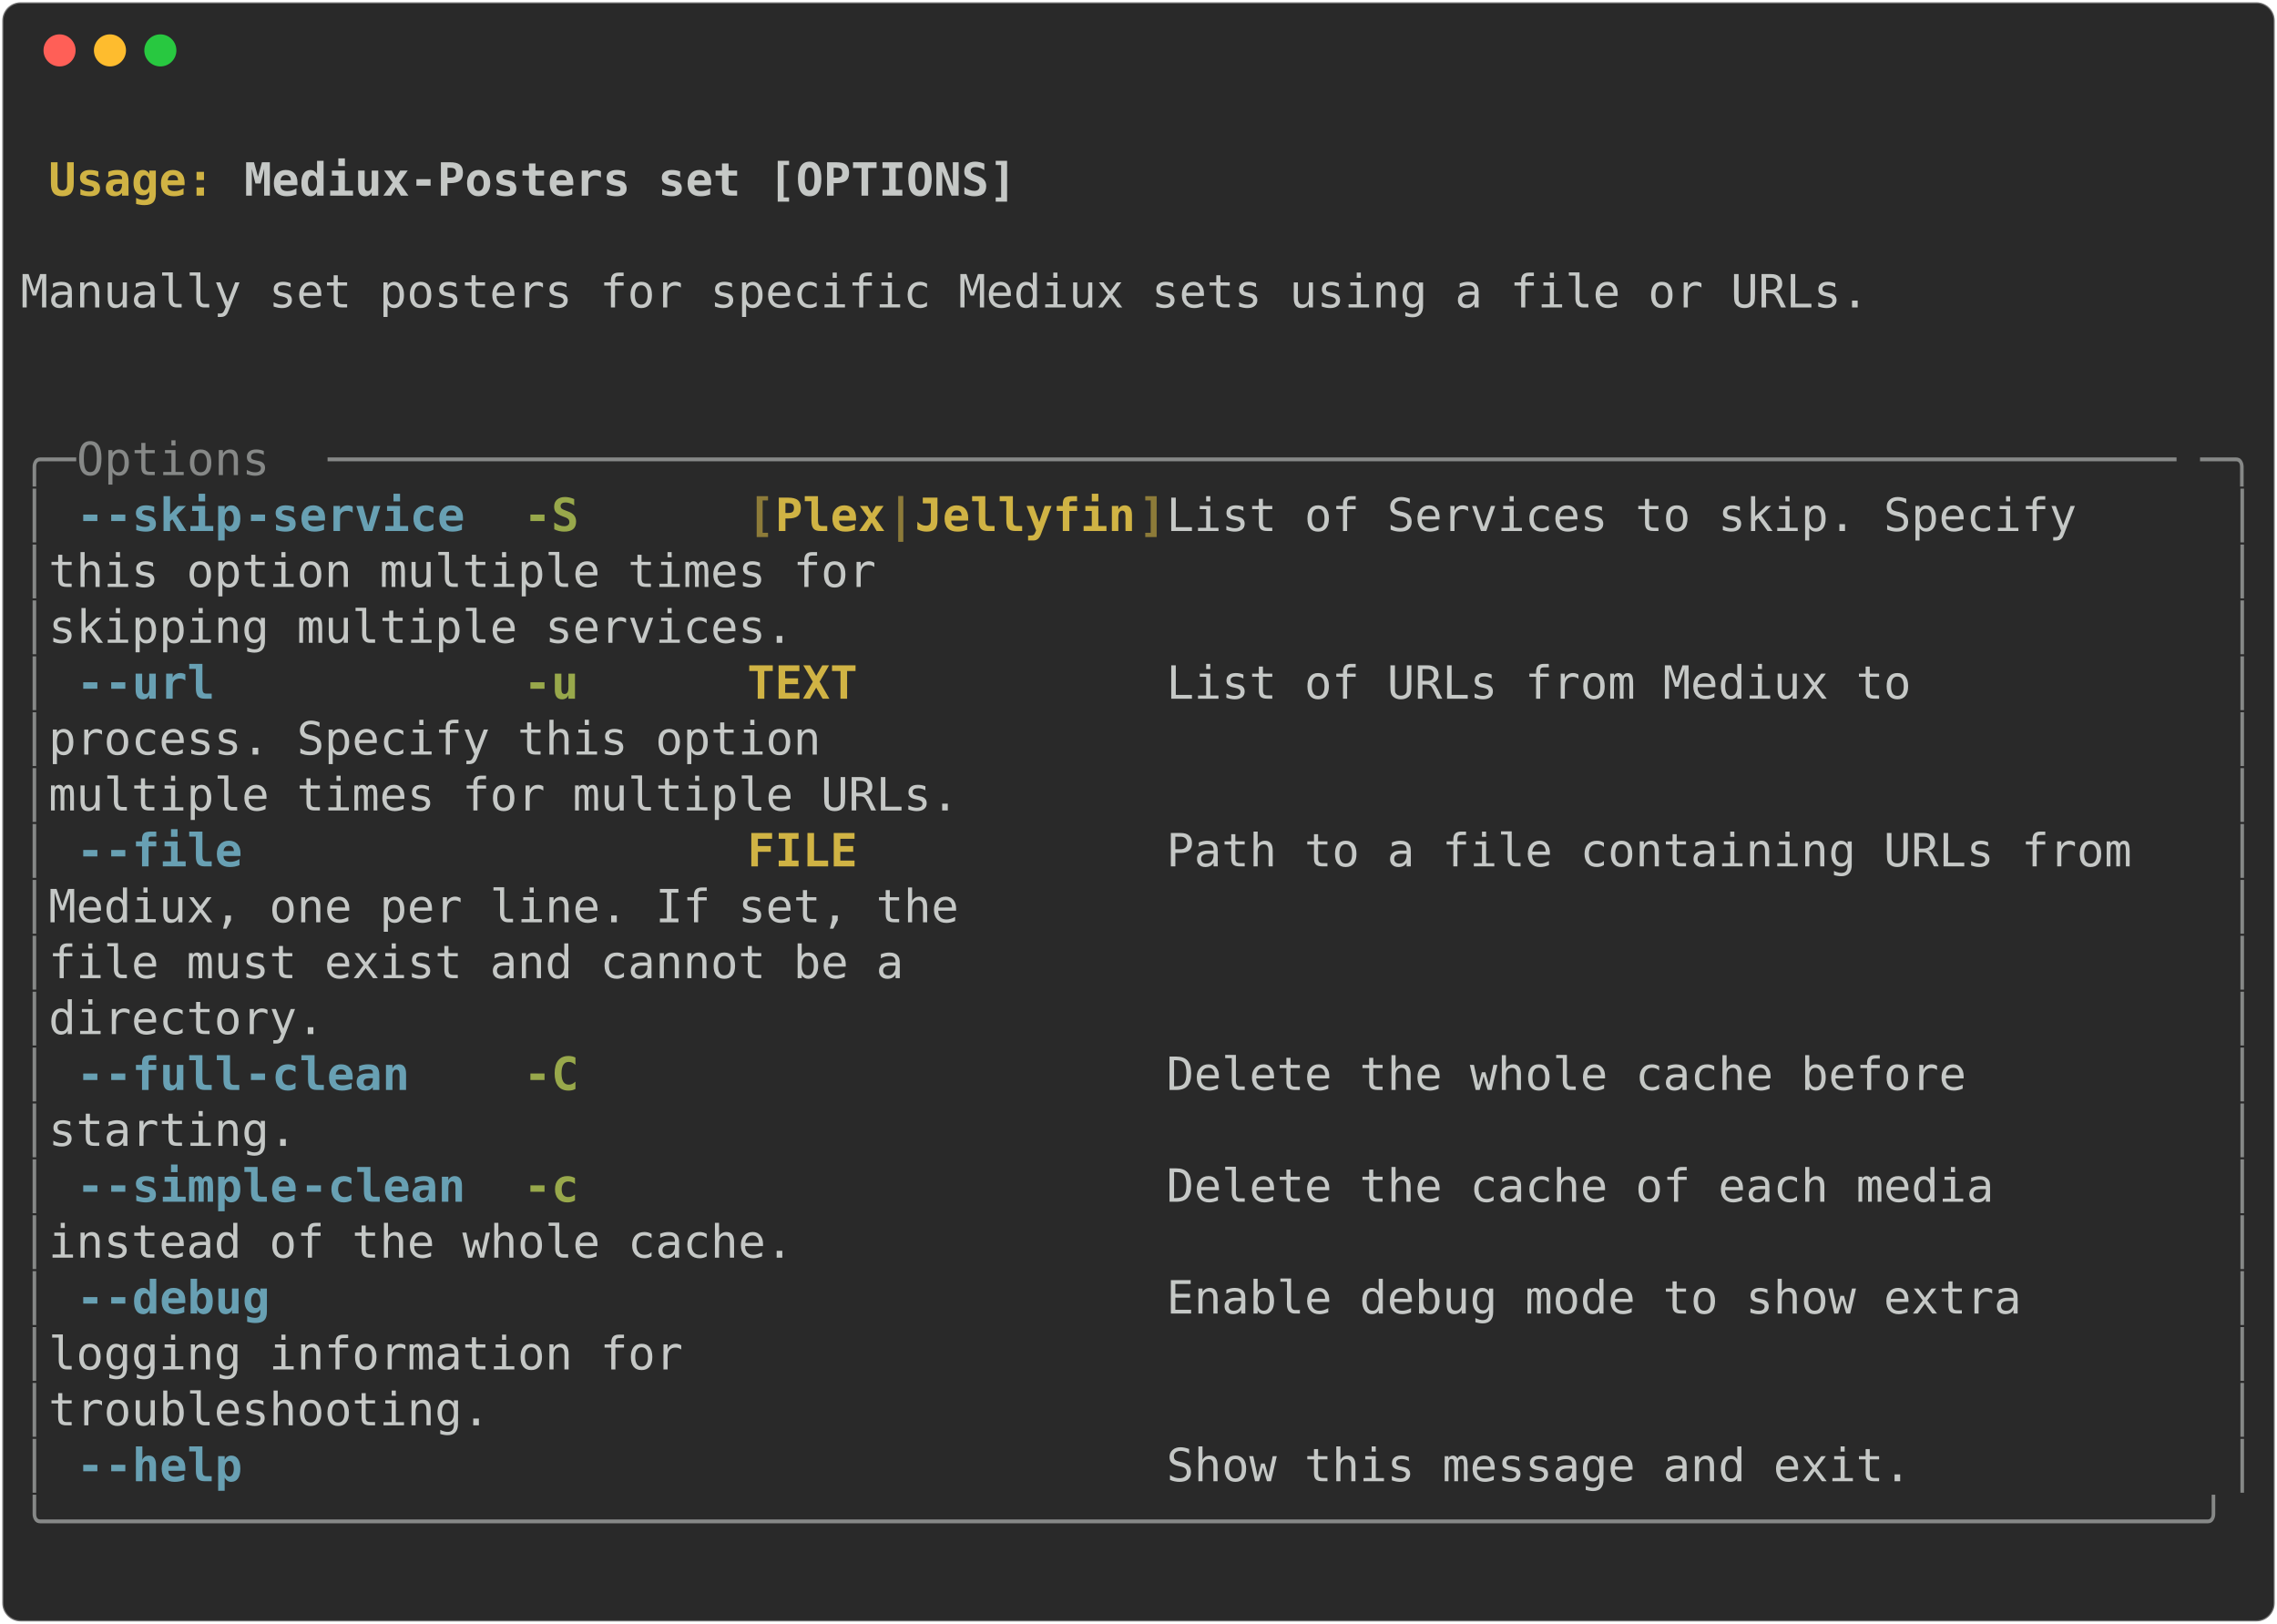
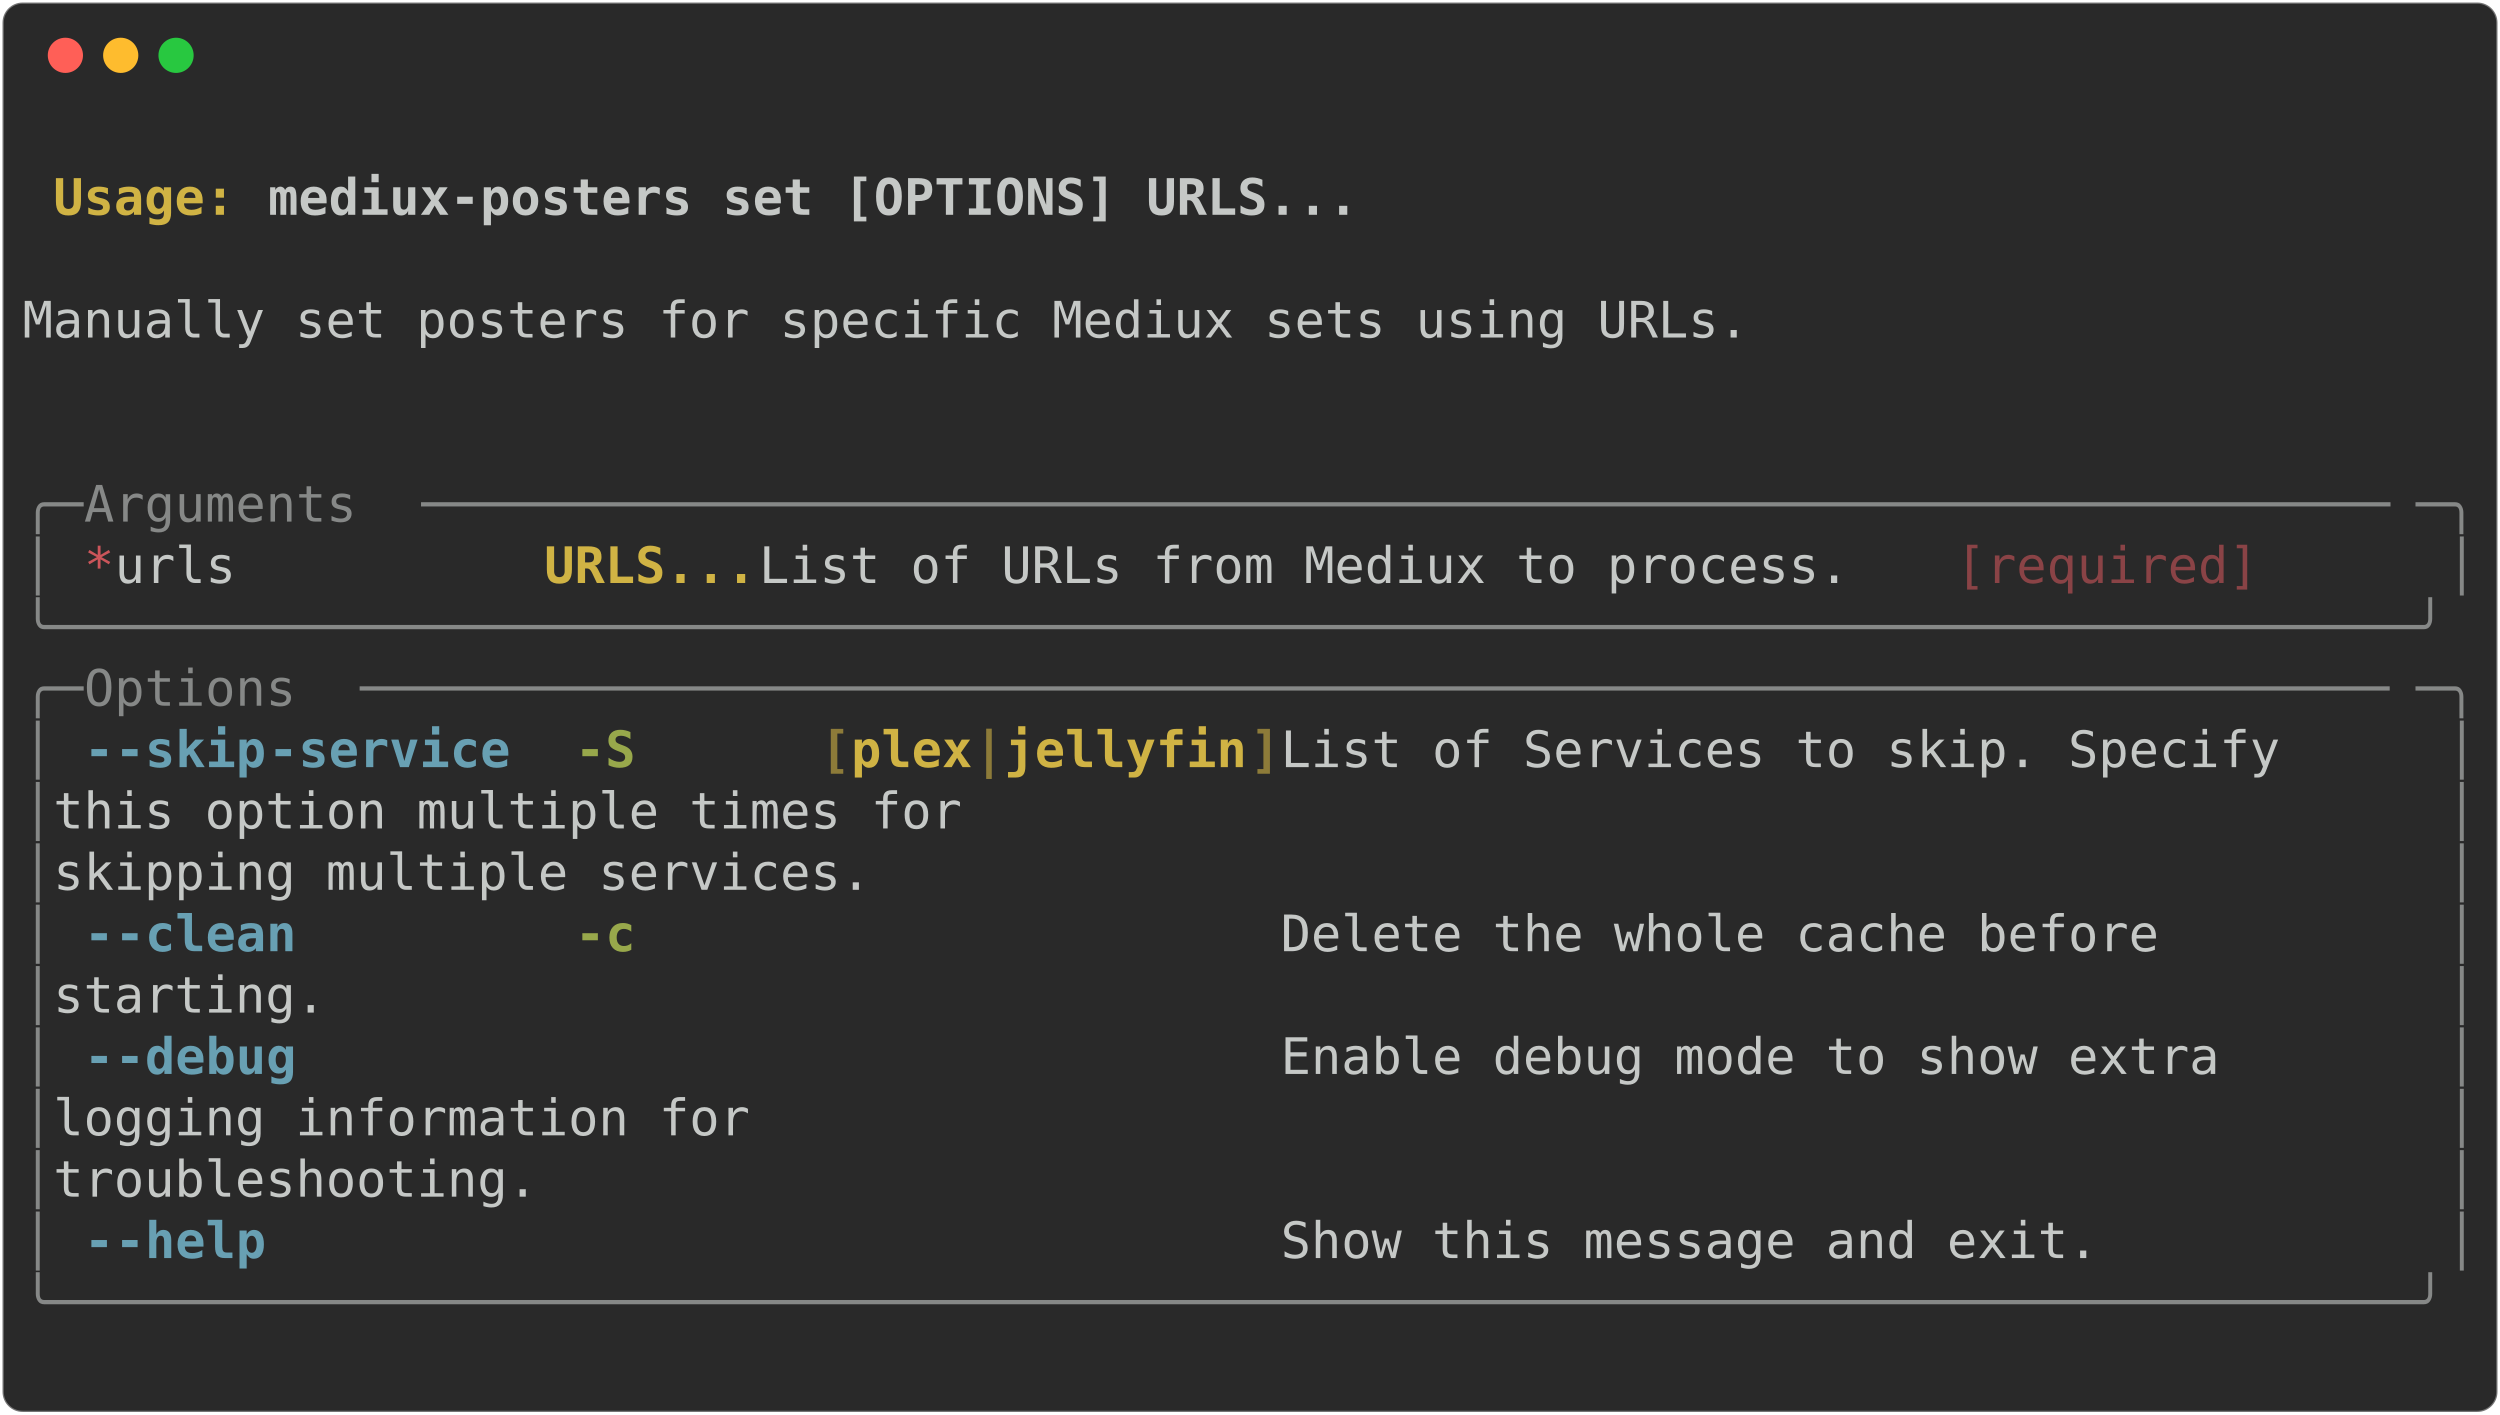
- <svg xmlns="http://www.w3.org/2000/svg" class="rich-terminal" viewBox="0 0 994 708.8">
+ <svg xmlns="http://www.w3.org/2000/svg" class="rich-terminal" viewBox="0 0 994 562.4">
  <style>

    @font-face {
        font-family: "Fira Code";
        src: local("FiraCode-Regular"),
                url("https://cdnjs.cloudflare.com/ajax/libs/firacode/6.2.0/woff2/FiraCode-Regular.woff2") format("woff2"),
                url("https://cdnjs.cloudflare.com/ajax/libs/firacode/6.2.0/woff/FiraCode-Regular.woff") format("woff");
        font-style: normal;
        font-weight: 400;
    }
    @font-face {
        font-family: "Fira Code";
        src: local("FiraCode-Bold"),
                url("https://cdnjs.cloudflare.com/ajax/libs/firacode/6.2.0/woff2/FiraCode-Bold.woff2") format("woff2"),
                url("https://cdnjs.cloudflare.com/ajax/libs/firacode/6.2.0/woff/FiraCode-Bold.woff") format("woff");
        font-style: bold;
        font-weight: 700;
    }

-     .terminal-50896356-matrix {
+     .terminal-3429121633-matrix {
        font-family: Fira Code, monospace;
        font-size: 20px;
        line-height: 24.4px;
        font-variant-east-asian: full-width;
    }

-     .terminal-50896356-title {
+     .terminal-3429121633-title {
        font-size: 18px;
        font-weight: bold;
        font-family: arial;
    }

-     .terminal-50896356-r1 { fill: #c5c8c6;font-weight: bold }
- .terminal-50896356-r2 { fill: #c5c8c6 }
- .terminal-50896356-r3 { fill: #d0b344;font-weight: bold }
- .terminal-50896356-r4 { fill: #868887 }
- .terminal-50896356-r5 { fill: #68a0b3;font-weight: bold }
- .terminal-50896356-r6 { fill: #98a84b;font-weight: bold }
- .terminal-50896356-r7 { fill: #8d7b39;font-weight: bold }
+     .terminal-3429121633-r1 { fill: #c5c8c6;font-weight: bold }
+ .terminal-3429121633-r2 { fill: #c5c8c6 }
+ .terminal-3429121633-r3 { fill: #d0b344;font-weight: bold }
+ .terminal-3429121633-r4 { fill: #868887 }
+ .terminal-3429121633-r5 { fill: #cc555a }
+ .terminal-3429121633-r6 { fill: #8a4346 }
+ .terminal-3429121633-r7 { fill: #68a0b3;font-weight: bold }
+ .terminal-3429121633-r8 { fill: #98a84b;font-weight: bold }
+ .terminal-3429121633-r9 { fill: #8d7b39;font-weight: bold }
    </style>
  <defs>
-     <clipPath id="terminal-50896356-clip-terminal">
-       <rect x="0" y="0" width="975.0" height="657.8" />
-     </clipPath>
-     <clipPath id="terminal-50896356-line-0">
+     <clipPath id="terminal-3429121633-clip-terminal">
+       <rect x="0" y="0" width="975.0" height="511.4" />
+     </clipPath>
+     <clipPath id="terminal-3429121633-line-0">
      <rect x="0" y="1.5" width="976" height="24.65" />
    </clipPath>
-     <clipPath id="terminal-50896356-line-1">
+     <clipPath id="terminal-3429121633-line-1">
      <rect x="0" y="25.9" width="976" height="24.65" />
    </clipPath>
-     <clipPath id="terminal-50896356-line-2">
+     <clipPath id="terminal-3429121633-line-2">
      <rect x="0" y="50.3" width="976" height="24.65" />
    </clipPath>
-     <clipPath id="terminal-50896356-line-3">
+     <clipPath id="terminal-3429121633-line-3">
      <rect x="0" y="74.7" width="976" height="24.65" />
    </clipPath>
-     <clipPath id="terminal-50896356-line-4">
+     <clipPath id="terminal-3429121633-line-4">
      <rect x="0" y="99.1" width="976" height="24.65" />
    </clipPath>
-     <clipPath id="terminal-50896356-line-5">
+     <clipPath id="terminal-3429121633-line-5">
      <rect x="0" y="123.5" width="976" height="24.65" />
    </clipPath>
-     <clipPath id="terminal-50896356-line-6">
+     <clipPath id="terminal-3429121633-line-6">
      <rect x="0" y="147.9" width="976" height="24.65" />
    </clipPath>
-     <clipPath id="terminal-50896356-line-7">
+     <clipPath id="terminal-3429121633-line-7">
      <rect x="0" y="172.3" width="976" height="24.65" />
    </clipPath>
-     <clipPath id="terminal-50896356-line-8">
+     <clipPath id="terminal-3429121633-line-8">
      <rect x="0" y="196.7" width="976" height="24.65" />
    </clipPath>
-     <clipPath id="terminal-50896356-line-9">
+     <clipPath id="terminal-3429121633-line-9">
      <rect x="0" y="221.1" width="976" height="24.65" />
    </clipPath>
-     <clipPath id="terminal-50896356-line-10">
+     <clipPath id="terminal-3429121633-line-10">
      <rect x="0" y="245.5" width="976" height="24.65" />
    </clipPath>
-     <clipPath id="terminal-50896356-line-11">
+     <clipPath id="terminal-3429121633-line-11">
      <rect x="0" y="269.9" width="976" height="24.65" />
    </clipPath>
-     <clipPath id="terminal-50896356-line-12">
+     <clipPath id="terminal-3429121633-line-12">
      <rect x="0" y="294.3" width="976" height="24.65" />
    </clipPath>
-     <clipPath id="terminal-50896356-line-13">
+     <clipPath id="terminal-3429121633-line-13">
      <rect x="0" y="318.7" width="976" height="24.65" />
    </clipPath>
-     <clipPath id="terminal-50896356-line-14">
+     <clipPath id="terminal-3429121633-line-14">
      <rect x="0" y="343.1" width="976" height="24.65" />
    </clipPath>
-     <clipPath id="terminal-50896356-line-15">
+     <clipPath id="terminal-3429121633-line-15">
      <rect x="0" y="367.5" width="976" height="24.65" />
    </clipPath>
-     <clipPath id="terminal-50896356-line-16">
+     <clipPath id="terminal-3429121633-line-16">
      <rect x="0" y="391.9" width="976" height="24.65" />
    </clipPath>
-     <clipPath id="terminal-50896356-line-17">
+     <clipPath id="terminal-3429121633-line-17">
      <rect x="0" y="416.3" width="976" height="24.65" />
    </clipPath>
-     <clipPath id="terminal-50896356-line-18">
+     <clipPath id="terminal-3429121633-line-18">
      <rect x="0" y="440.7" width="976" height="24.65" />
    </clipPath>
-     <clipPath id="terminal-50896356-line-19">
+     <clipPath id="terminal-3429121633-line-19">
      <rect x="0" y="465.1" width="976" height="24.65" />
    </clipPath>
-     <clipPath id="terminal-50896356-line-20">
-       <rect x="0" y="489.5" width="976" height="24.65" />
-     </clipPath>
-     <clipPath id="terminal-50896356-line-21">
-       <rect x="0" y="513.9" width="976" height="24.65" />
-     </clipPath>
-     <clipPath id="terminal-50896356-line-22">
-       <rect x="0" y="538.3" width="976" height="24.65" />
-     </clipPath>
-     <clipPath id="terminal-50896356-line-23">
-       <rect x="0" y="562.7" width="976" height="24.65" />
-     </clipPath>
-     <clipPath id="terminal-50896356-line-24">
-       <rect x="0" y="587.1" width="976" height="24.65" />
-     </clipPath>
-     <clipPath id="terminal-50896356-line-25">
-       <rect x="0" y="611.5" width="976" height="24.65" />
-     </clipPath>
  </defs>
-   <rect fill="#292929" stroke="rgba(255,255,255,0.35)" stroke-width="1" x="1" y="1" width="992" height="706.8" rx="8" />
+   <rect fill="#292929" stroke="rgba(255,255,255,0.35)" stroke-width="1" x="1" y="1" width="992" height="560.4" rx="8" />
  <g transform="translate(26,22)">
    <circle cx="0" cy="0" r="7" fill="#ff5f57" />
    <circle cx="22" cy="0" r="7" fill="#febc2e" />
    <circle cx="44" cy="0" r="7" fill="#28c840" />
  </g>
-   <g transform="translate(9, 41)" clip-path="url(#terminal-50896356-clip-terminal)">
-     <g class="terminal-50896356-matrix">
-       <text class="terminal-50896356-r2" x="976" y="20" textLength="12.2" clip-path="url(#terminal-50896356-line-0)">
- </text>
-       <text class="terminal-50896356-r3" x="12.2" y="44.4" textLength="85.4" clip-path="url(#terminal-50896356-line-1)">Usage: </text>
-       <text class="terminal-50896356-r1" x="97.6" y="44.4" textLength="341.6" clip-path="url(#terminal-50896356-line-1)">Mediux-Posters set [OPTIONS]</text>
-       <text class="terminal-50896356-r2" x="976" y="44.4" textLength="12.2" clip-path="url(#terminal-50896356-line-1)">
- </text>
-       <text class="terminal-50896356-r2" x="976" y="68.8" textLength="12.2" clip-path="url(#terminal-50896356-line-2)">
- </text>
-       <text class="terminal-50896356-r2" x="0" y="93.2" textLength="976" clip-path="url(#terminal-50896356-line-3)"> Manually set posters for specific Mediux sets using a file or URLs.            </text>
-       <text class="terminal-50896356-r2" x="976" y="93.2" textLength="12.2" clip-path="url(#terminal-50896356-line-3)">
- </text>
-       <text class="terminal-50896356-r2" x="976" y="117.6" textLength="12.2" clip-path="url(#terminal-50896356-line-4)">
- </text>
-       <text class="terminal-50896356-r2" x="976" y="142" textLength="12.2" clip-path="url(#terminal-50896356-line-5)">
- </text>
-       <text class="terminal-50896356-r4" x="0" y="166.4" textLength="24.4" clip-path="url(#terminal-50896356-line-6)">╭─</text>
-       <text class="terminal-50896356-r4" x="24.4" y="166.4" textLength="109.8" clip-path="url(#terminal-50896356-line-6)"> Options </text>
-       <text class="terminal-50896356-r4" x="134.2" y="166.4" textLength="817.4" clip-path="url(#terminal-50896356-line-6)">───────────────────────────────────────────────────────────────────</text>
-       <text class="terminal-50896356-r4" x="951.6" y="166.4" textLength="24.4" clip-path="url(#terminal-50896356-line-6)">─╮</text>
-       <text class="terminal-50896356-r2" x="976" y="166.4" textLength="12.2" clip-path="url(#terminal-50896356-line-6)">
- </text>
-       <text class="terminal-50896356-r4" x="0" y="190.8" textLength="12.2" clip-path="url(#terminal-50896356-line-7)">│</text>
-       <text class="terminal-50896356-r5" x="24.4" y="190.8" textLength="12.2" clip-path="url(#terminal-50896356-line-7)">-</text>
-       <text class="terminal-50896356-r5" x="36.6" y="190.8" textLength="61" clip-path="url(#terminal-50896356-line-7)">-skip</text>
-       <text class="terminal-50896356-r5" x="97.6" y="190.8" textLength="97.6" clip-path="url(#terminal-50896356-line-7)">-service</text>
-       <text class="terminal-50896356-r6" x="219.6" y="190.8" textLength="24.4" clip-path="url(#terminal-50896356-line-7)">-S</text>
-       <text class="terminal-50896356-r7" x="317.2" y="190.8" textLength="12.2" clip-path="url(#terminal-50896356-line-7)">[</text>
-       <text class="terminal-50896356-r3" x="329.4" y="190.8" textLength="48.8" clip-path="url(#terminal-50896356-line-7)">Plex</text>
-       <text class="terminal-50896356-r7" x="378.2" y="190.8" textLength="12.2" clip-path="url(#terminal-50896356-line-7)">|</text>
-       <text class="terminal-50896356-r3" x="390.4" y="190.8" textLength="97.6" clip-path="url(#terminal-50896356-line-7)">Jellyfin</text>
-       <text class="terminal-50896356-r7" x="488" y="190.8" textLength="12.2" clip-path="url(#terminal-50896356-line-7)">]</text>
-       <text class="terminal-50896356-r2" x="500.2" y="190.8" textLength="463.6" clip-path="url(#terminal-50896356-line-7)">  List of Services to skip. Specify   </text>
-       <text class="terminal-50896356-r4" x="963.8" y="190.8" textLength="12.2" clip-path="url(#terminal-50896356-line-7)">│</text>
-       <text class="terminal-50896356-r2" x="976" y="190.8" textLength="12.2" clip-path="url(#terminal-50896356-line-7)">
- </text>
-       <text class="terminal-50896356-r4" x="0" y="215.2" textLength="12.2" clip-path="url(#terminal-50896356-line-8)">│</text>
-       <text class="terminal-50896356-r2" x="12.2" y="215.2" textLength="951.6" clip-path="url(#terminal-50896356-line-8)">                                          this option multiple times for      </text>
-       <text class="terminal-50896356-r4" x="963.8" y="215.2" textLength="12.2" clip-path="url(#terminal-50896356-line-8)">│</text>
-       <text class="terminal-50896356-r2" x="976" y="215.2" textLength="12.2" clip-path="url(#terminal-50896356-line-8)">
- </text>
-       <text class="terminal-50896356-r4" x="0" y="239.6" textLength="12.2" clip-path="url(#terminal-50896356-line-9)">│</text>
-       <text class="terminal-50896356-r2" x="12.2" y="239.6" textLength="951.6" clip-path="url(#terminal-50896356-line-9)">                                          skipping multiple services.         </text>
-       <text class="terminal-50896356-r4" x="963.8" y="239.6" textLength="12.2" clip-path="url(#terminal-50896356-line-9)">│</text>
-       <text class="terminal-50896356-r2" x="976" y="239.6" textLength="12.2" clip-path="url(#terminal-50896356-line-9)">
- </text>
-       <text class="terminal-50896356-r4" x="0" y="264" textLength="12.2" clip-path="url(#terminal-50896356-line-10)">│</text>
-       <text class="terminal-50896356-r5" x="24.4" y="264" textLength="12.2" clip-path="url(#terminal-50896356-line-10)">-</text>
-       <text class="terminal-50896356-r5" x="36.6" y="264" textLength="48.8" clip-path="url(#terminal-50896356-line-10)">-url</text>
-       <text class="terminal-50896356-r6" x="219.6" y="264" textLength="24.4" clip-path="url(#terminal-50896356-line-10)">-u</text>
-       <text class="terminal-50896356-r3" x="317.2" y="264" textLength="183" clip-path="url(#terminal-50896356-line-10)">TEXT           </text>
-       <text class="terminal-50896356-r2" x="500.2" y="264" textLength="463.6" clip-path="url(#terminal-50896356-line-10)">  List of URLs from Mediux to         </text>
-       <text class="terminal-50896356-r4" x="963.8" y="264" textLength="12.2" clip-path="url(#terminal-50896356-line-10)">│</text>
-       <text class="terminal-50896356-r2" x="976" y="264" textLength="12.2" clip-path="url(#terminal-50896356-line-10)">
- </text>
-       <text class="terminal-50896356-r4" x="0" y="288.4" textLength="12.2" clip-path="url(#terminal-50896356-line-11)">│</text>
-       <text class="terminal-50896356-r2" x="12.2" y="288.4" textLength="951.6" clip-path="url(#terminal-50896356-line-11)">                                          process. Specify this option        </text>
-       <text class="terminal-50896356-r4" x="963.8" y="288.4" textLength="12.2" clip-path="url(#terminal-50896356-line-11)">│</text>
-       <text class="terminal-50896356-r2" x="976" y="288.4" textLength="12.2" clip-path="url(#terminal-50896356-line-11)">
- </text>
-       <text class="terminal-50896356-r4" x="0" y="312.8" textLength="12.2" clip-path="url(#terminal-50896356-line-12)">│</text>
-       <text class="terminal-50896356-r2" x="12.2" y="312.8" textLength="951.6" clip-path="url(#terminal-50896356-line-12)">                                          multiple times for multiple URLs.   </text>
-       <text class="terminal-50896356-r4" x="963.8" y="312.8" textLength="12.2" clip-path="url(#terminal-50896356-line-12)">│</text>
-       <text class="terminal-50896356-r2" x="976" y="312.8" textLength="12.2" clip-path="url(#terminal-50896356-line-12)">
- </text>
-       <text class="terminal-50896356-r4" x="0" y="337.2" textLength="12.2" clip-path="url(#terminal-50896356-line-13)">│</text>
-       <text class="terminal-50896356-r5" x="24.4" y="337.2" textLength="12.2" clip-path="url(#terminal-50896356-line-13)">-</text>
-       <text class="terminal-50896356-r5" x="36.6" y="337.2" textLength="61" clip-path="url(#terminal-50896356-line-13)">-file</text>
-       <text class="terminal-50896356-r3" x="317.2" y="337.2" textLength="183" clip-path="url(#terminal-50896356-line-13)">FILE           </text>
-       <text class="terminal-50896356-r2" x="500.2" y="337.2" textLength="463.6" clip-path="url(#terminal-50896356-line-13)">  Path to a file containing URLs from </text>
-       <text class="terminal-50896356-r4" x="963.8" y="337.2" textLength="12.2" clip-path="url(#terminal-50896356-line-13)">│</text>
-       <text class="terminal-50896356-r2" x="976" y="337.2" textLength="12.2" clip-path="url(#terminal-50896356-line-13)">
- </text>
-       <text class="terminal-50896356-r4" x="0" y="361.6" textLength="12.2" clip-path="url(#terminal-50896356-line-14)">│</text>
-       <text class="terminal-50896356-r2" x="12.2" y="361.6" textLength="951.6" clip-path="url(#terminal-50896356-line-14)">                                          Mediux, one per line. If set, the   </text>
-       <text class="terminal-50896356-r4" x="963.8" y="361.6" textLength="12.2" clip-path="url(#terminal-50896356-line-14)">│</text>
-       <text class="terminal-50896356-r2" x="976" y="361.6" textLength="12.2" clip-path="url(#terminal-50896356-line-14)">
- </text>
-       <text class="terminal-50896356-r4" x="0" y="386" textLength="12.2" clip-path="url(#terminal-50896356-line-15)">│</text>
-       <text class="terminal-50896356-r2" x="12.2" y="386" textLength="951.6" clip-path="url(#terminal-50896356-line-15)">                                          file must exist and cannot be a     </text>
-       <text class="terminal-50896356-r4" x="963.8" y="386" textLength="12.2" clip-path="url(#terminal-50896356-line-15)">│</text>
-       <text class="terminal-50896356-r2" x="976" y="386" textLength="12.2" clip-path="url(#terminal-50896356-line-15)">
- </text>
-       <text class="terminal-50896356-r4" x="0" y="410.4" textLength="12.2" clip-path="url(#terminal-50896356-line-16)">│</text>
-       <text class="terminal-50896356-r2" x="12.2" y="410.4" textLength="951.6" clip-path="url(#terminal-50896356-line-16)">                                          directory.                          </text>
-       <text class="terminal-50896356-r4" x="963.8" y="410.4" textLength="12.2" clip-path="url(#terminal-50896356-line-16)">│</text>
-       <text class="terminal-50896356-r2" x="976" y="410.4" textLength="12.2" clip-path="url(#terminal-50896356-line-16)">
- </text>
-       <text class="terminal-50896356-r4" x="0" y="434.8" textLength="12.2" clip-path="url(#terminal-50896356-line-17)">│</text>
-       <text class="terminal-50896356-r5" x="24.4" y="434.8" textLength="12.2" clip-path="url(#terminal-50896356-line-17)">-</text>
-       <text class="terminal-50896356-r5" x="36.6" y="434.8" textLength="61" clip-path="url(#terminal-50896356-line-17)">-full</text>
-       <text class="terminal-50896356-r5" x="97.6" y="434.8" textLength="73.2" clip-path="url(#terminal-50896356-line-17)">-clean</text>
-       <text class="terminal-50896356-r6" x="219.6" y="434.8" textLength="24.4" clip-path="url(#terminal-50896356-line-17)">-C</text>
-       <text class="terminal-50896356-r2" x="500.2" y="434.8" textLength="463.6" clip-path="url(#terminal-50896356-line-17)">  Delete the whole cache before       </text>
-       <text class="terminal-50896356-r4" x="963.8" y="434.8" textLength="12.2" clip-path="url(#terminal-50896356-line-17)">│</text>
-       <text class="terminal-50896356-r2" x="976" y="434.8" textLength="12.2" clip-path="url(#terminal-50896356-line-17)">
- </text>
-       <text class="terminal-50896356-r4" x="0" y="459.2" textLength="12.2" clip-path="url(#terminal-50896356-line-18)">│</text>
-       <text class="terminal-50896356-r2" x="12.2" y="459.2" textLength="951.6" clip-path="url(#terminal-50896356-line-18)">                                          starting.                           </text>
-       <text class="terminal-50896356-r4" x="963.8" y="459.2" textLength="12.2" clip-path="url(#terminal-50896356-line-18)">│</text>
-       <text class="terminal-50896356-r2" x="976" y="459.2" textLength="12.2" clip-path="url(#terminal-50896356-line-18)">
- </text>
-       <text class="terminal-50896356-r4" x="0" y="483.6" textLength="12.2" clip-path="url(#terminal-50896356-line-19)">│</text>
-       <text class="terminal-50896356-r5" x="24.4" y="483.6" textLength="12.2" clip-path="url(#terminal-50896356-line-19)">-</text>
-       <text class="terminal-50896356-r5" x="36.6" y="483.6" textLength="85.4" clip-path="url(#terminal-50896356-line-19)">-simple</text>
-       <text class="terminal-50896356-r5" x="122" y="483.6" textLength="73.2" clip-path="url(#terminal-50896356-line-19)">-clean</text>
-       <text class="terminal-50896356-r6" x="219.6" y="483.6" textLength="24.4" clip-path="url(#terminal-50896356-line-19)">-c</text>
-       <text class="terminal-50896356-r2" x="500.2" y="483.6" textLength="463.6" clip-path="url(#terminal-50896356-line-19)">  Delete the cache of each media      </text>
-       <text class="terminal-50896356-r4" x="963.8" y="483.6" textLength="12.2" clip-path="url(#terminal-50896356-line-19)">│</text>
-       <text class="terminal-50896356-r2" x="976" y="483.6" textLength="12.2" clip-path="url(#terminal-50896356-line-19)">
- </text>
-       <text class="terminal-50896356-r4" x="0" y="508" textLength="12.2" clip-path="url(#terminal-50896356-line-20)">│</text>
-       <text class="terminal-50896356-r2" x="12.2" y="508" textLength="951.6" clip-path="url(#terminal-50896356-line-20)">                                          instead of the whole cache.         </text>
-       <text class="terminal-50896356-r4" x="963.8" y="508" textLength="12.2" clip-path="url(#terminal-50896356-line-20)">│</text>
-       <text class="terminal-50896356-r2" x="976" y="508" textLength="12.2" clip-path="url(#terminal-50896356-line-20)">
- </text>
-       <text class="terminal-50896356-r4" x="0" y="532.4" textLength="12.2" clip-path="url(#terminal-50896356-line-21)">│</text>
-       <text class="terminal-50896356-r5" x="24.4" y="532.4" textLength="12.2" clip-path="url(#terminal-50896356-line-21)">-</text>
-       <text class="terminal-50896356-r5" x="36.6" y="532.4" textLength="73.2" clip-path="url(#terminal-50896356-line-21)">-debug</text>
-       <text class="terminal-50896356-r2" x="500.2" y="532.4" textLength="463.6" clip-path="url(#terminal-50896356-line-21)">  Enable debug mode to show extra     </text>
-       <text class="terminal-50896356-r4" x="963.8" y="532.4" textLength="12.2" clip-path="url(#terminal-50896356-line-21)">│</text>
-       <text class="terminal-50896356-r2" x="976" y="532.4" textLength="12.2" clip-path="url(#terminal-50896356-line-21)">
- </text>
-       <text class="terminal-50896356-r4" x="0" y="556.8" textLength="12.2" clip-path="url(#terminal-50896356-line-22)">│</text>
-       <text class="terminal-50896356-r2" x="12.2" y="556.8" textLength="951.6" clip-path="url(#terminal-50896356-line-22)">                                          logging information for             </text>
-       <text class="terminal-50896356-r4" x="963.8" y="556.8" textLength="12.2" clip-path="url(#terminal-50896356-line-22)">│</text>
-       <text class="terminal-50896356-r2" x="976" y="556.8" textLength="12.2" clip-path="url(#terminal-50896356-line-22)">
- </text>
-       <text class="terminal-50896356-r4" x="0" y="581.2" textLength="12.2" clip-path="url(#terminal-50896356-line-23)">│</text>
-       <text class="terminal-50896356-r2" x="12.2" y="581.2" textLength="951.6" clip-path="url(#terminal-50896356-line-23)">                                          troubleshooting.                    </text>
-       <text class="terminal-50896356-r4" x="963.8" y="581.2" textLength="12.2" clip-path="url(#terminal-50896356-line-23)">│</text>
-       <text class="terminal-50896356-r2" x="976" y="581.2" textLength="12.2" clip-path="url(#terminal-50896356-line-23)">
- </text>
-       <text class="terminal-50896356-r4" x="0" y="605.6" textLength="12.2" clip-path="url(#terminal-50896356-line-24)">│</text>
-       <text class="terminal-50896356-r5" x="24.4" y="605.6" textLength="12.2" clip-path="url(#terminal-50896356-line-24)">-</text>
-       <text class="terminal-50896356-r5" x="36.6" y="605.6" textLength="61" clip-path="url(#terminal-50896356-line-24)">-help</text>
-       <text class="terminal-50896356-r2" x="500.2" y="605.6" textLength="463.6" clip-path="url(#terminal-50896356-line-24)">  Show this message and exit.         </text>
-       <text class="terminal-50896356-r4" x="963.8" y="605.6" textLength="12.2" clip-path="url(#terminal-50896356-line-24)">│</text>
-       <text class="terminal-50896356-r2" x="976" y="605.6" textLength="12.2" clip-path="url(#terminal-50896356-line-24)">
- </text>
-       <text class="terminal-50896356-r4" x="0" y="630" textLength="976" clip-path="url(#terminal-50896356-line-25)">╰──────────────────────────────────────────────────────────────────────────────╯</text>
-       <text class="terminal-50896356-r2" x="976" y="630" textLength="12.2" clip-path="url(#terminal-50896356-line-25)">
- </text>
-       <text class="terminal-50896356-r2" x="976" y="654.4" textLength="12.2" clip-path="url(#terminal-50896356-line-26)">
+   <g transform="translate(9, 41)" clip-path="url(#terminal-3429121633-clip-terminal)">
+     <g class="terminal-3429121633-matrix">
+       <text class="terminal-3429121633-r2" x="976" y="20" textLength="12.2" clip-path="url(#terminal-3429121633-line-0)">
+ </text>
+       <text class="terminal-3429121633-r3" x="12.2" y="44.4" textLength="85.4" clip-path="url(#terminal-3429121633-line-1)">Usage: </text>
+       <text class="terminal-3429121633-r1" x="97.6" y="44.4" textLength="439.2" clip-path="url(#terminal-3429121633-line-1)">mediux-posters set [OPTIONS] URLS...</text>
+       <text class="terminal-3429121633-r2" x="976" y="44.4" textLength="12.2" clip-path="url(#terminal-3429121633-line-1)">
+ </text>
+       <text class="terminal-3429121633-r2" x="976" y="68.8" textLength="12.2" clip-path="url(#terminal-3429121633-line-2)">
+ </text>
+       <text class="terminal-3429121633-r2" x="0" y="93.2" textLength="976" clip-path="url(#terminal-3429121633-line-3)"> Manually set posters for specific Mediux sets using URLs.                      </text>
+       <text class="terminal-3429121633-r2" x="976" y="93.2" textLength="12.2" clip-path="url(#terminal-3429121633-line-3)">
+ </text>
+       <text class="terminal-3429121633-r2" x="976" y="117.6" textLength="12.2" clip-path="url(#terminal-3429121633-line-4)">
+ </text>
+       <text class="terminal-3429121633-r2" x="976" y="142" textLength="12.2" clip-path="url(#terminal-3429121633-line-5)">
+ </text>
+       <text class="terminal-3429121633-r4" x="0" y="166.4" textLength="24.4" clip-path="url(#terminal-3429121633-line-6)">╭─</text>
+       <text class="terminal-3429121633-r4" x="24.4" y="166.4" textLength="134.2" clip-path="url(#terminal-3429121633-line-6)"> Arguments </text>
+       <text class="terminal-3429121633-r4" x="158.6" y="166.4" textLength="793" clip-path="url(#terminal-3429121633-line-6)">─────────────────────────────────────────────────────────────────</text>
+       <text class="terminal-3429121633-r4" x="951.6" y="166.4" textLength="24.4" clip-path="url(#terminal-3429121633-line-6)">─╮</text>
+       <text class="terminal-3429121633-r2" x="976" y="166.4" textLength="12.2" clip-path="url(#terminal-3429121633-line-6)">
+ </text>
+       <text class="terminal-3429121633-r4" x="0" y="190.8" textLength="12.2" clip-path="url(#terminal-3429121633-line-7)">│</text>
+       <text class="terminal-3429121633-r5" x="24.4" y="190.8" textLength="12.2" clip-path="url(#terminal-3429121633-line-7)">*</text>
+       <text class="terminal-3429121633-r2" x="36.6" y="190.8" textLength="170.8" clip-path="url(#terminal-3429121633-line-7)">    urls      </text>
+       <text class="terminal-3429121633-r3" x="207.4" y="190.8" textLength="85.4" clip-path="url(#terminal-3429121633-line-7)">URLS...</text>
+       <text class="terminal-3429121633-r2" x="292.8" y="190.8" textLength="475.8" clip-path="url(#terminal-3429121633-line-7)">  List of URLs from Mediux to process. </text>
+       <text class="terminal-3429121633-r6" x="768.6" y="190.8" textLength="122" clip-path="url(#terminal-3429121633-line-7)">[required]</text>
+       <text class="terminal-3429121633-r4" x="963.8" y="190.8" textLength="12.2" clip-path="url(#terminal-3429121633-line-7)">│</text>
+       <text class="terminal-3429121633-r2" x="976" y="190.8" textLength="12.2" clip-path="url(#terminal-3429121633-line-7)">
+ </text>
+       <text class="terminal-3429121633-r4" x="0" y="215.2" textLength="976" clip-path="url(#terminal-3429121633-line-8)">╰──────────────────────────────────────────────────────────────────────────────╯</text>
+       <text class="terminal-3429121633-r2" x="976" y="215.2" textLength="12.2" clip-path="url(#terminal-3429121633-line-8)">
+ </text>
+       <text class="terminal-3429121633-r4" x="0" y="239.6" textLength="24.4" clip-path="url(#terminal-3429121633-line-9)">╭─</text>
+       <text class="terminal-3429121633-r4" x="24.4" y="239.6" textLength="109.8" clip-path="url(#terminal-3429121633-line-9)"> Options </text>
+       <text class="terminal-3429121633-r4" x="134.2" y="239.6" textLength="817.4" clip-path="url(#terminal-3429121633-line-9)">───────────────────────────────────────────────────────────────────</text>
+       <text class="terminal-3429121633-r4" x="951.6" y="239.6" textLength="24.4" clip-path="url(#terminal-3429121633-line-9)">─╮</text>
+       <text class="terminal-3429121633-r2" x="976" y="239.6" textLength="12.2" clip-path="url(#terminal-3429121633-line-9)">
+ </text>
+       <text class="terminal-3429121633-r4" x="0" y="264" textLength="12.2" clip-path="url(#terminal-3429121633-line-10)">│</text>
+       <text class="terminal-3429121633-r7" x="24.4" y="264" textLength="12.2" clip-path="url(#terminal-3429121633-line-10)">-</text>
+       <text class="terminal-3429121633-r7" x="36.6" y="264" textLength="61" clip-path="url(#terminal-3429121633-line-10)">-skip</text>
+       <text class="terminal-3429121633-r7" x="97.6" y="264" textLength="97.6" clip-path="url(#terminal-3429121633-line-10)">-service</text>
+       <text class="terminal-3429121633-r8" x="219.6" y="264" textLength="24.4" clip-path="url(#terminal-3429121633-line-10)">-S</text>
+       <text class="terminal-3429121633-r9" x="317.2" y="264" textLength="12.2" clip-path="url(#terminal-3429121633-line-10)">[</text>
+       <text class="terminal-3429121633-r3" x="329.4" y="264" textLength="48.8" clip-path="url(#terminal-3429121633-line-10)">plex</text>
+       <text class="terminal-3429121633-r9" x="378.2" y="264" textLength="12.2" clip-path="url(#terminal-3429121633-line-10)">|</text>
+       <text class="terminal-3429121633-r3" x="390.4" y="264" textLength="97.6" clip-path="url(#terminal-3429121633-line-10)">jellyfin</text>
+       <text class="terminal-3429121633-r9" x="488" y="264" textLength="12.2" clip-path="url(#terminal-3429121633-line-10)">]</text>
+       <text class="terminal-3429121633-r2" x="500.2" y="264" textLength="463.6" clip-path="url(#terminal-3429121633-line-10)">  List of Services to skip. Specify   </text>
+       <text class="terminal-3429121633-r4" x="963.8" y="264" textLength="12.2" clip-path="url(#terminal-3429121633-line-10)">│</text>
+       <text class="terminal-3429121633-r2" x="976" y="264" textLength="12.2" clip-path="url(#terminal-3429121633-line-10)">
+ </text>
+       <text class="terminal-3429121633-r4" x="0" y="288.4" textLength="12.2" clip-path="url(#terminal-3429121633-line-11)">│</text>
+       <text class="terminal-3429121633-r2" x="12.2" y="288.4" textLength="951.6" clip-path="url(#terminal-3429121633-line-11)">                                          this option multiple times for      </text>
+       <text class="terminal-3429121633-r4" x="963.8" y="288.4" textLength="12.2" clip-path="url(#terminal-3429121633-line-11)">│</text>
+       <text class="terminal-3429121633-r2" x="976" y="288.4" textLength="12.2" clip-path="url(#terminal-3429121633-line-11)">
+ </text>
+       <text class="terminal-3429121633-r4" x="0" y="312.8" textLength="12.2" clip-path="url(#terminal-3429121633-line-12)">│</text>
+       <text class="terminal-3429121633-r2" x="12.2" y="312.8" textLength="951.6" clip-path="url(#terminal-3429121633-line-12)">                                          skipping multiple services.         </text>
+       <text class="terminal-3429121633-r4" x="963.8" y="312.8" textLength="12.2" clip-path="url(#terminal-3429121633-line-12)">│</text>
+       <text class="terminal-3429121633-r2" x="976" y="312.8" textLength="12.2" clip-path="url(#terminal-3429121633-line-12)">
+ </text>
+       <text class="terminal-3429121633-r4" x="0" y="337.2" textLength="12.2" clip-path="url(#terminal-3429121633-line-13)">│</text>
+       <text class="terminal-3429121633-r7" x="24.4" y="337.2" textLength="12.2" clip-path="url(#terminal-3429121633-line-13)">-</text>
+       <text class="terminal-3429121633-r7" x="36.6" y="337.2" textLength="73.2" clip-path="url(#terminal-3429121633-line-13)">-clean</text>
+       <text class="terminal-3429121633-r8" x="219.6" y="337.2" textLength="24.4" clip-path="url(#terminal-3429121633-line-13)">-c</text>
+       <text class="terminal-3429121633-r2" x="500.2" y="337.2" textLength="463.6" clip-path="url(#terminal-3429121633-line-13)">  Delete the whole cache before       </text>
+       <text class="terminal-3429121633-r4" x="963.8" y="337.2" textLength="12.2" clip-path="url(#terminal-3429121633-line-13)">│</text>
+       <text class="terminal-3429121633-r2" x="976" y="337.2" textLength="12.2" clip-path="url(#terminal-3429121633-line-13)">
+ </text>
+       <text class="terminal-3429121633-r4" x="0" y="361.6" textLength="12.2" clip-path="url(#terminal-3429121633-line-14)">│</text>
+       <text class="terminal-3429121633-r2" x="12.2" y="361.6" textLength="951.6" clip-path="url(#terminal-3429121633-line-14)">                                          starting.                           </text>
+       <text class="terminal-3429121633-r4" x="963.8" y="361.6" textLength="12.2" clip-path="url(#terminal-3429121633-line-14)">│</text>
+       <text class="terminal-3429121633-r2" x="976" y="361.6" textLength="12.2" clip-path="url(#terminal-3429121633-line-14)">
+ </text>
+       <text class="terminal-3429121633-r4" x="0" y="386" textLength="12.2" clip-path="url(#terminal-3429121633-line-15)">│</text>
+       <text class="terminal-3429121633-r7" x="24.4" y="386" textLength="12.2" clip-path="url(#terminal-3429121633-line-15)">-</text>
+       <text class="terminal-3429121633-r7" x="36.6" y="386" textLength="73.2" clip-path="url(#terminal-3429121633-line-15)">-debug</text>
+       <text class="terminal-3429121633-r2" x="500.2" y="386" textLength="463.6" clip-path="url(#terminal-3429121633-line-15)">  Enable debug mode to show extra     </text>
+       <text class="terminal-3429121633-r4" x="963.8" y="386" textLength="12.2" clip-path="url(#terminal-3429121633-line-15)">│</text>
+       <text class="terminal-3429121633-r2" x="976" y="386" textLength="12.2" clip-path="url(#terminal-3429121633-line-15)">
+ </text>
+       <text class="terminal-3429121633-r4" x="0" y="410.4" textLength="12.2" clip-path="url(#terminal-3429121633-line-16)">│</text>
+       <text class="terminal-3429121633-r2" x="12.2" y="410.4" textLength="951.6" clip-path="url(#terminal-3429121633-line-16)">                                          logging information for             </text>
+       <text class="terminal-3429121633-r4" x="963.8" y="410.4" textLength="12.2" clip-path="url(#terminal-3429121633-line-16)">│</text>
+       <text class="terminal-3429121633-r2" x="976" y="410.4" textLength="12.2" clip-path="url(#terminal-3429121633-line-16)">
+ </text>
+       <text class="terminal-3429121633-r4" x="0" y="434.8" textLength="12.2" clip-path="url(#terminal-3429121633-line-17)">│</text>
+       <text class="terminal-3429121633-r2" x="12.2" y="434.8" textLength="951.6" clip-path="url(#terminal-3429121633-line-17)">                                          troubleshooting.                    </text>
+       <text class="terminal-3429121633-r4" x="963.8" y="434.8" textLength="12.2" clip-path="url(#terminal-3429121633-line-17)">│</text>
+       <text class="terminal-3429121633-r2" x="976" y="434.8" textLength="12.2" clip-path="url(#terminal-3429121633-line-17)">
+ </text>
+       <text class="terminal-3429121633-r4" x="0" y="459.2" textLength="12.2" clip-path="url(#terminal-3429121633-line-18)">│</text>
+       <text class="terminal-3429121633-r7" x="24.4" y="459.2" textLength="12.2" clip-path="url(#terminal-3429121633-line-18)">-</text>
+       <text class="terminal-3429121633-r7" x="36.6" y="459.2" textLength="61" clip-path="url(#terminal-3429121633-line-18)">-help</text>
+       <text class="terminal-3429121633-r2" x="500.2" y="459.2" textLength="463.6" clip-path="url(#terminal-3429121633-line-18)">  Show this message and exit.         </text>
+       <text class="terminal-3429121633-r4" x="963.8" y="459.2" textLength="12.2" clip-path="url(#terminal-3429121633-line-18)">│</text>
+       <text class="terminal-3429121633-r2" x="976" y="459.2" textLength="12.2" clip-path="url(#terminal-3429121633-line-18)">
+ </text>
+       <text class="terminal-3429121633-r4" x="0" y="483.6" textLength="976" clip-path="url(#terminal-3429121633-line-19)">╰──────────────────────────────────────────────────────────────────────────────╯</text>
+       <text class="terminal-3429121633-r2" x="976" y="483.6" textLength="12.2" clip-path="url(#terminal-3429121633-line-19)">
+ </text>
+       <text class="terminal-3429121633-r2" x="976" y="508" textLength="12.2" clip-path="url(#terminal-3429121633-line-20)">
</text>
    </g>
  </g>
</svg>
